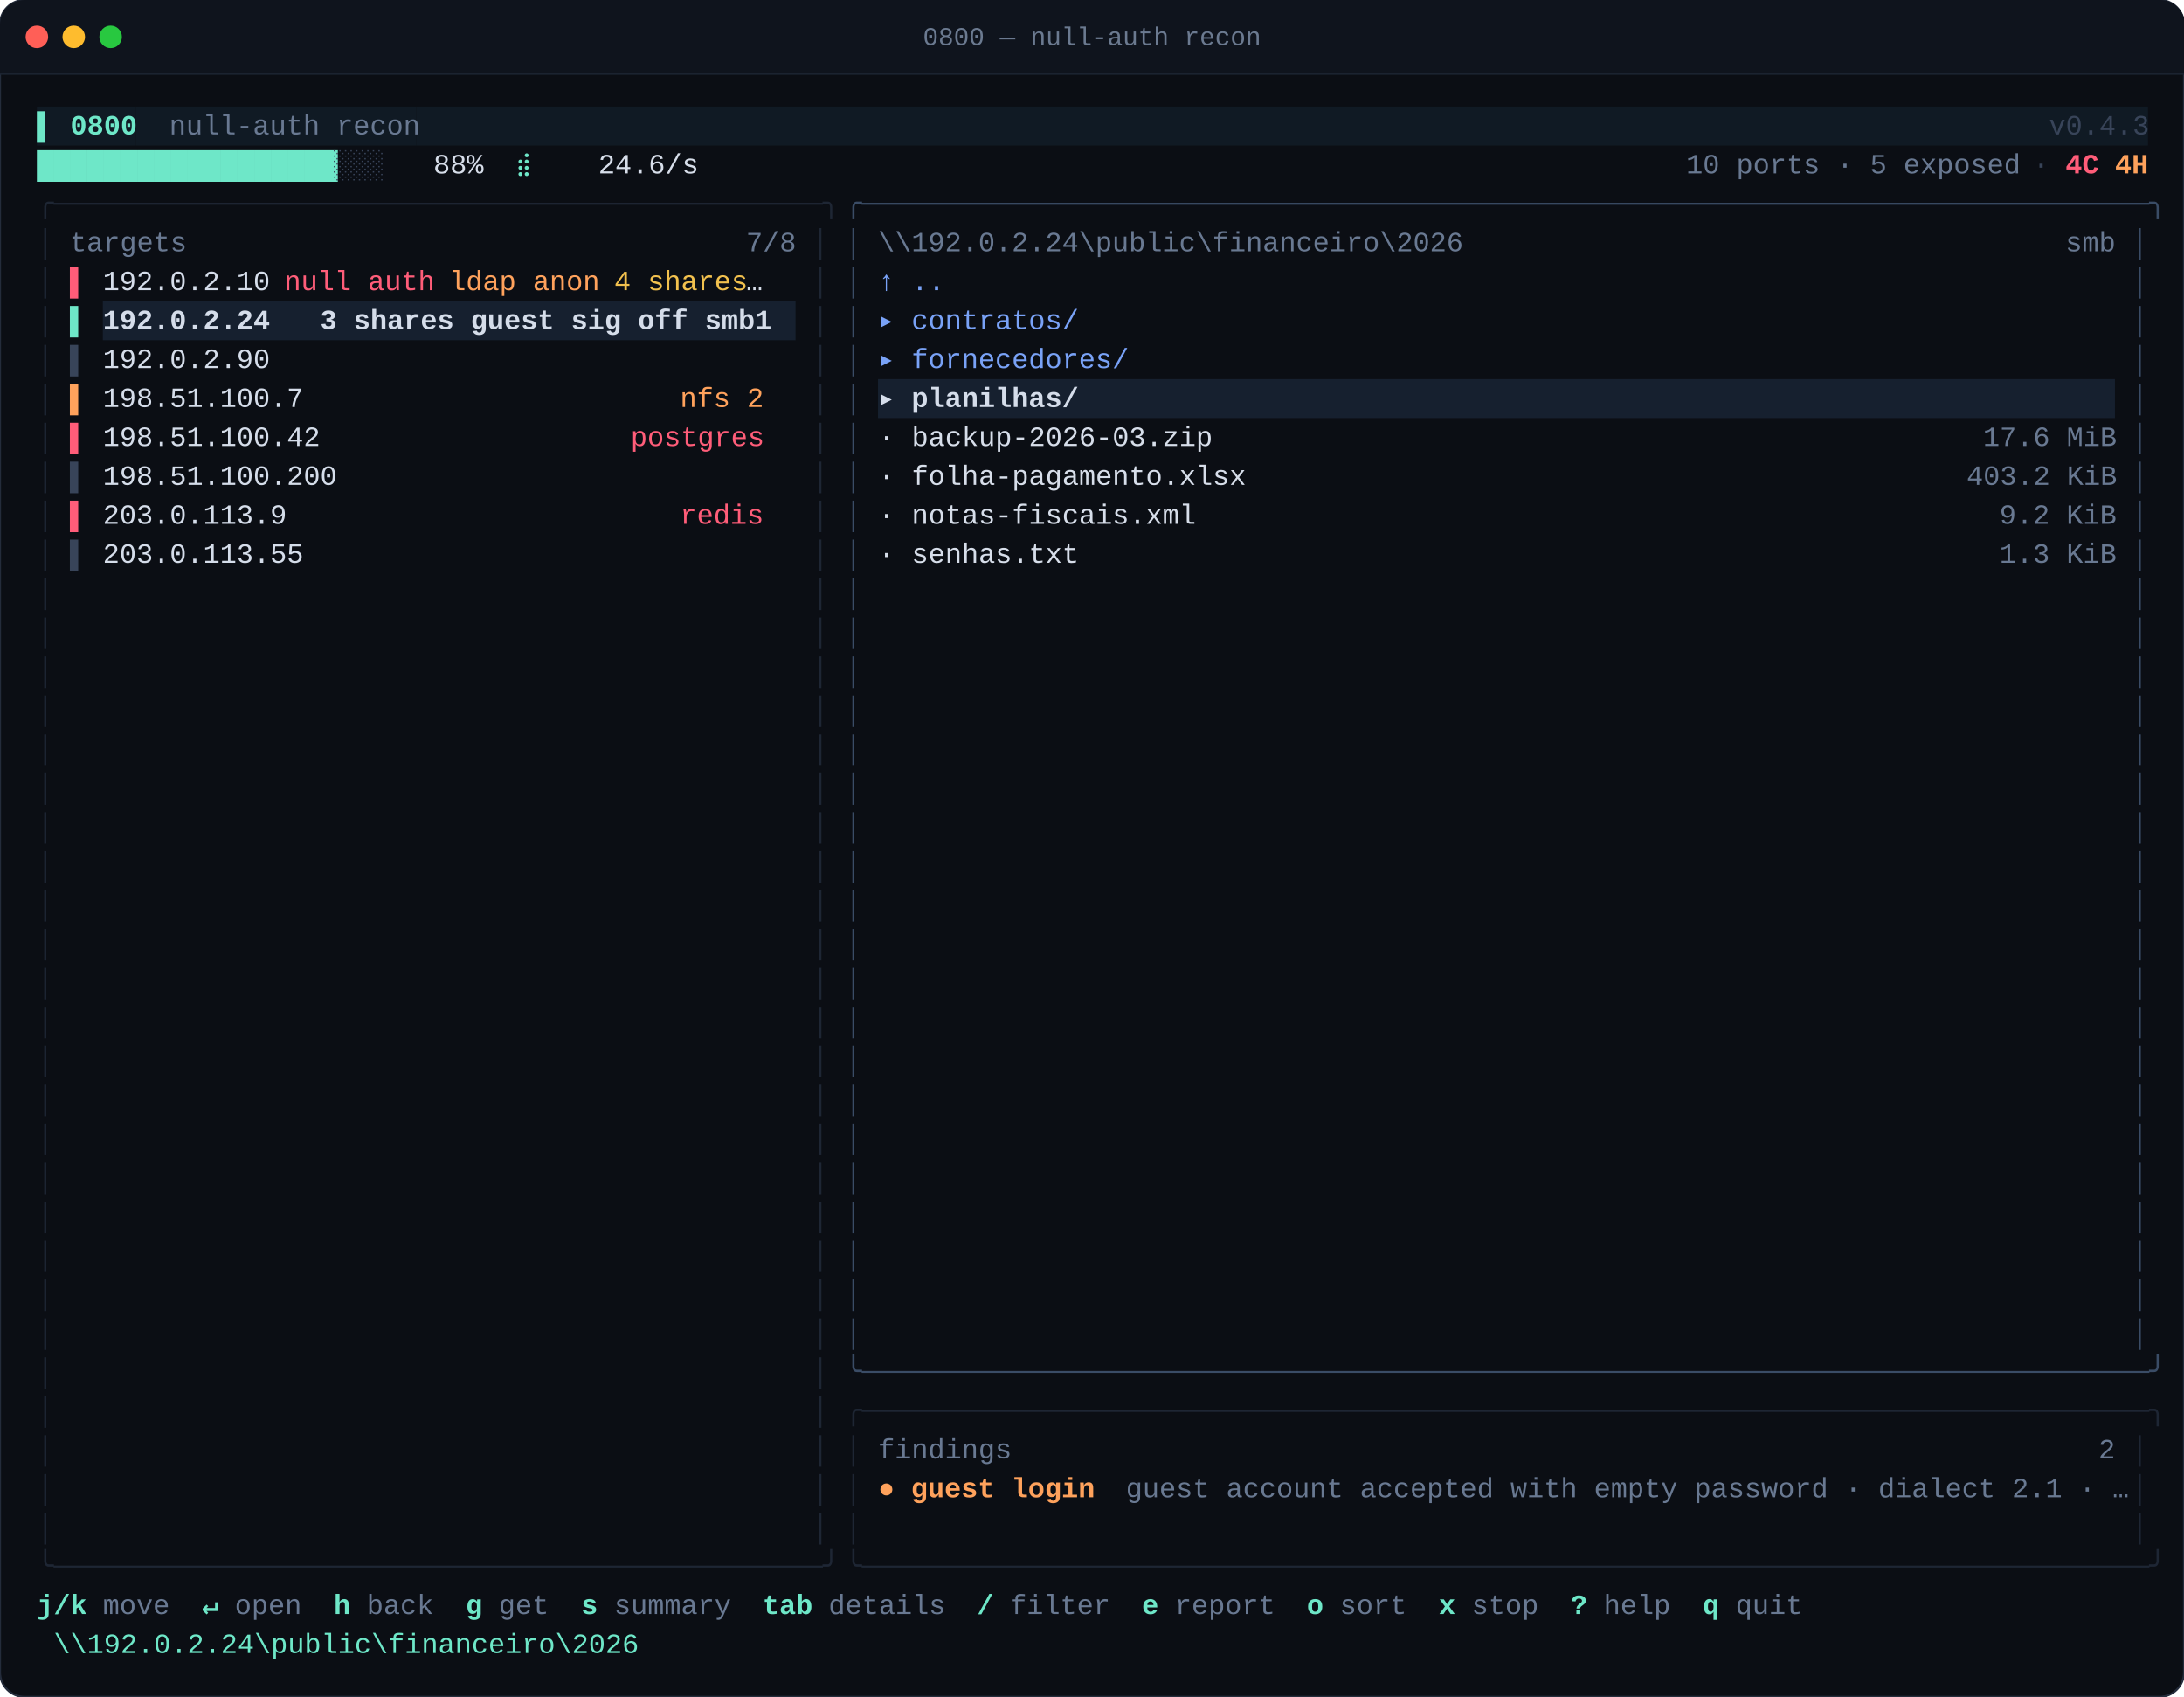
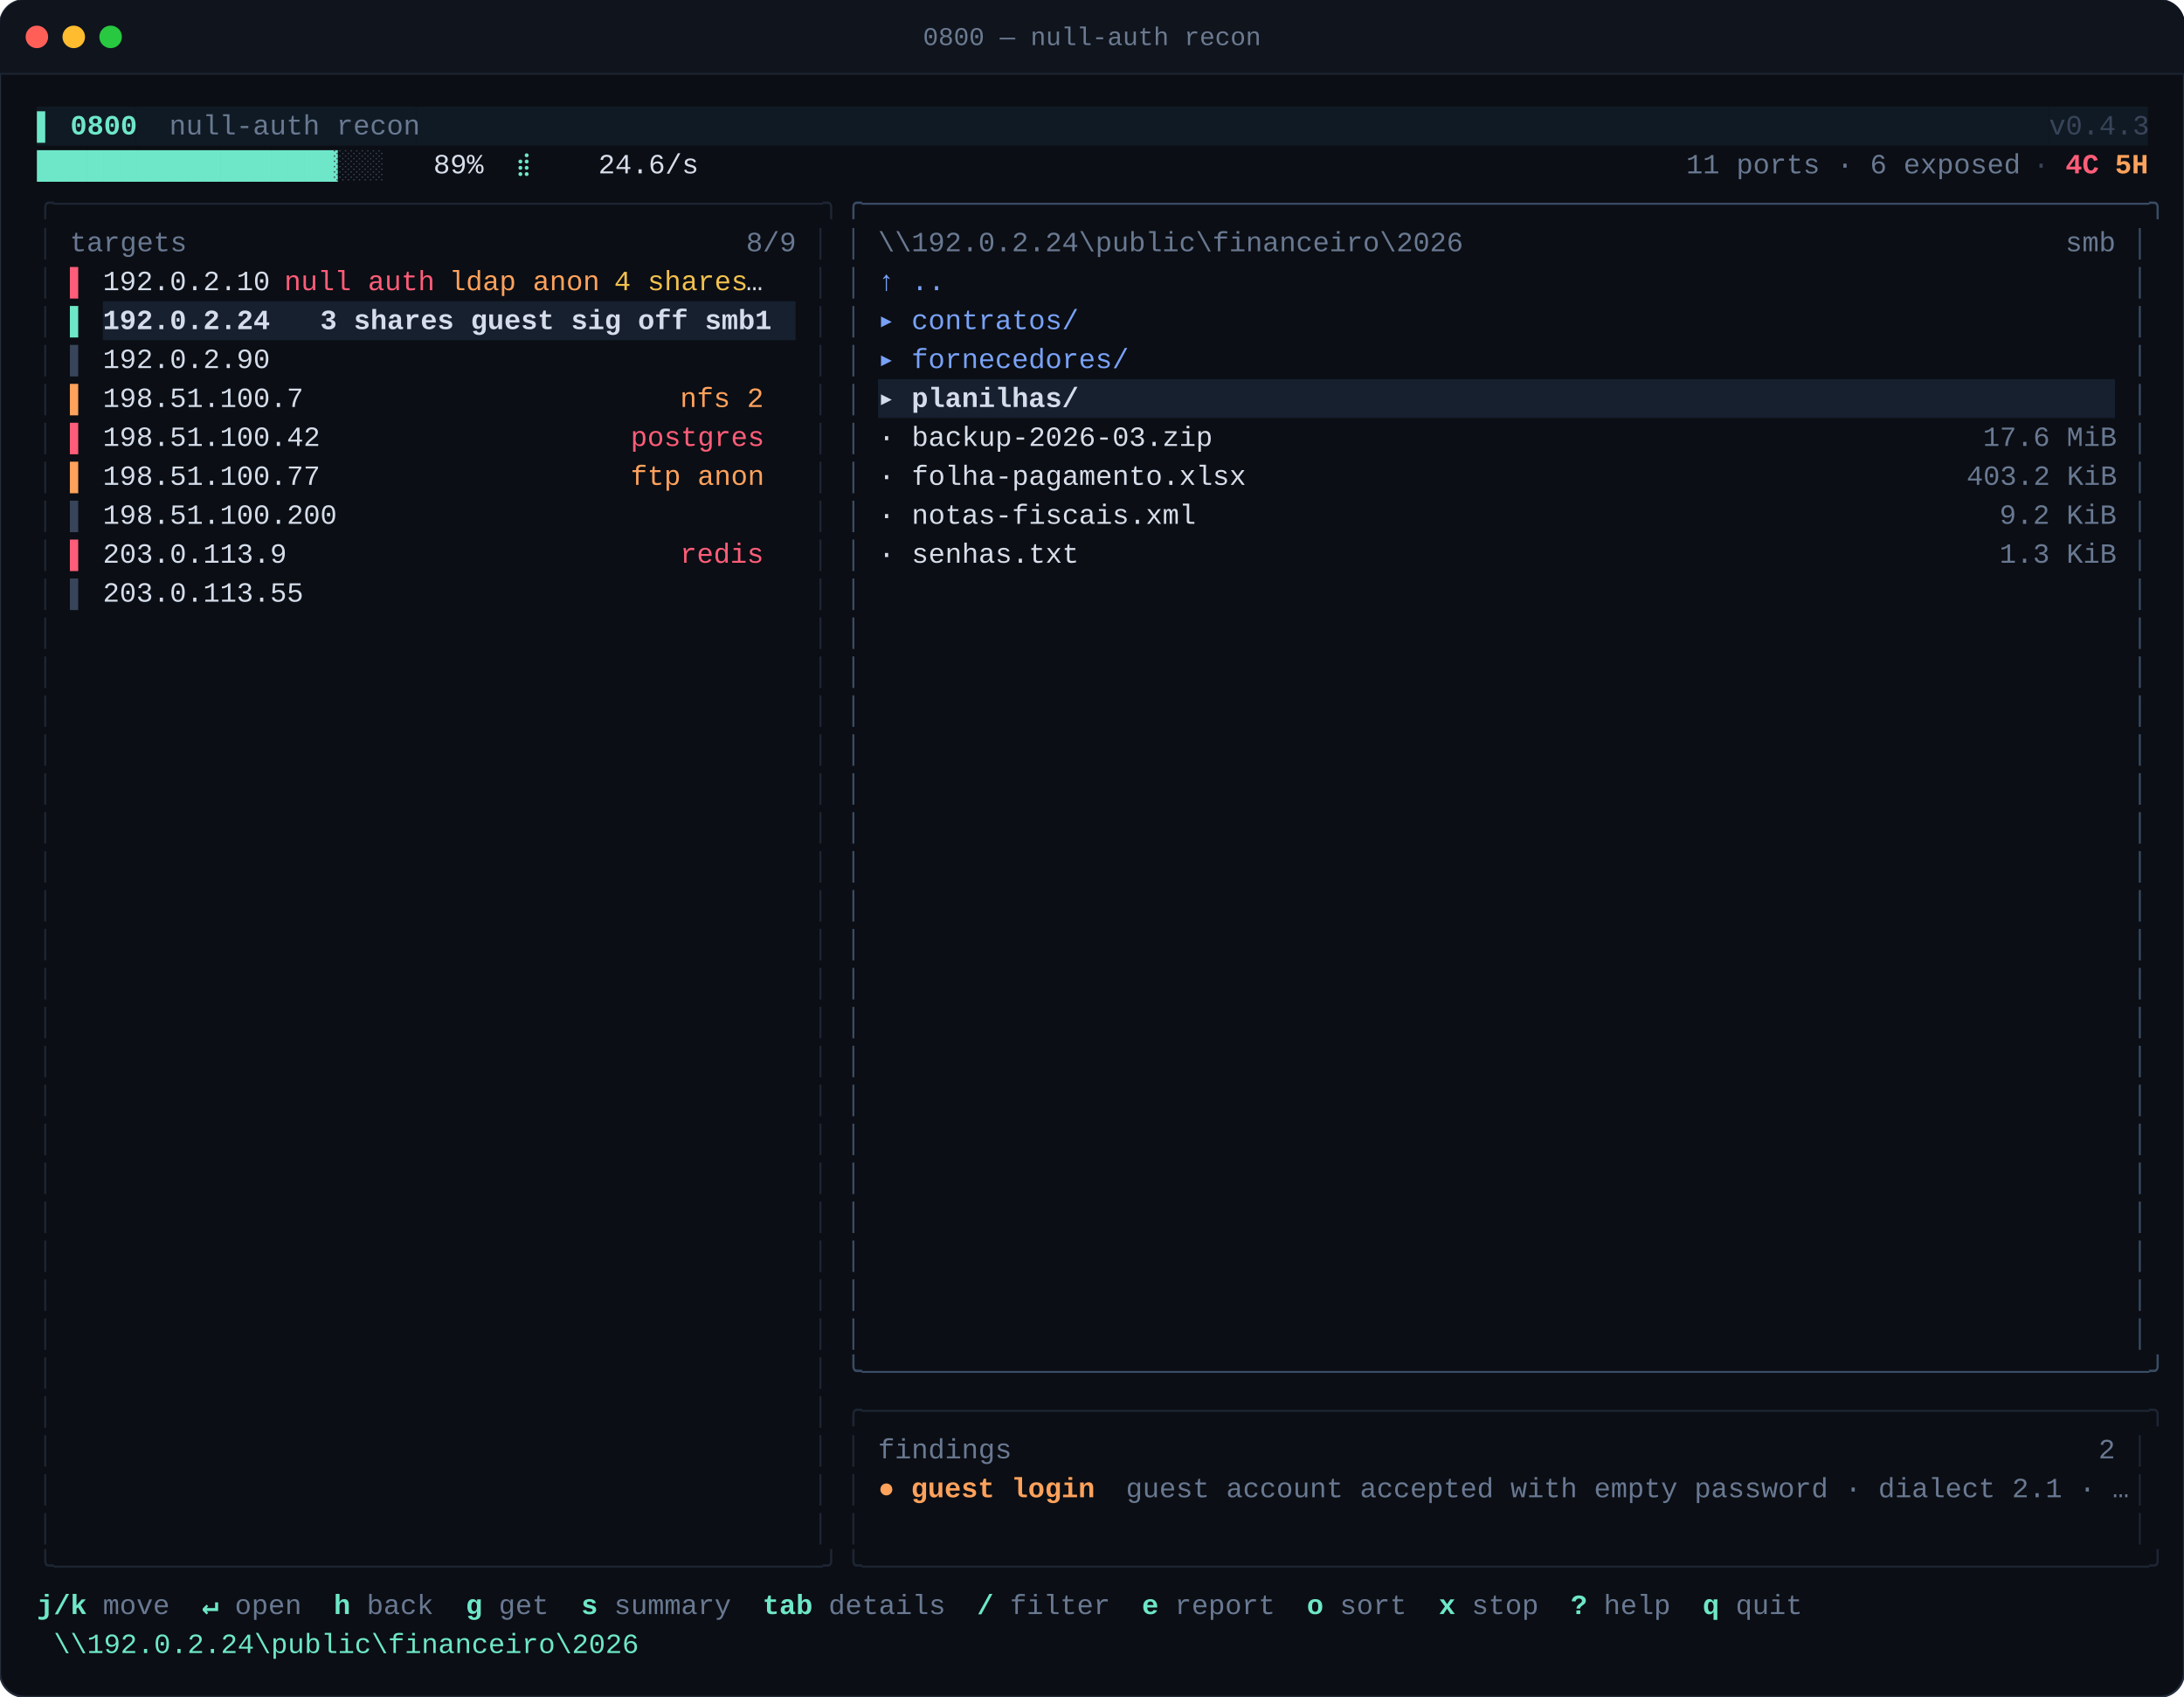
<svg xmlns="http://www.w3.org/2000/svg" width="1066" height="828" viewBox="0 0 1066 828" font-family="'JetBrains Mono','SFMono-Regular',Menlo,Consolas,'Liberation Mono',monospace">
  <defs>
    <clipPath id="c">
      <rect x="0" y="0" width="1066.40" height="828.00" rx="12.00" />
    </clipPath>
  </defs>
  <rect width="1066" height="828" rx="12" fill="#0B0E14" />
  <rect width="1066" height="828" rx="12" fill="#0B0E14" stroke="#242C3B" stroke-width="1" />
  <g clip-path="url(#c)">
    <rect x="0" y="0" width="1066" height="36" fill="#0F141D" />
    <line x1="0" y1="36" x2="1066" y2="36" stroke="#1B2330" />
    <circle cx="18" cy="18" r="5.5" fill="#FF5F57" />
    <circle cx="36" cy="18" r="5.5" fill="#FEBC2E" />
    <circle cx="54" cy="18" r="5.5" fill="#28C840" />
    <text x="533" y="22" fill="#6B7A90" font-size="12.5" text-anchor="middle">0800 — null-auth recon</text>
  </g>
  <g clip-path="url(#c)">
    <rect x="18.00" y="52.00" width="48.30" height="19.00" fill="#101a24" />
    <rect x="66.30" y="52.00" width="136.85" height="19.00" fill="#101a24" />
    <rect x="203.15" y="52.00" width="796.95" height="19.00" fill="#101a24" />
    <rect x="1000.10" y="52.00" width="48.30" height="19.00" fill="#101a24" />
    <text font-size="13.6">
      <tspan x="18.00" y="65.60" fill="#6ee7c8" font-weight="700" textLength="48.30" lengthAdjust="spacingAndGlyphs" xml:space="preserve">▌ 0800</tspan>
      <tspan x="66.30" y="65.60" fill="#697992" textLength="136.85" lengthAdjust="spacingAndGlyphs" xml:space="preserve">  null-auth recon</tspan>
      <tspan x="1000.10" y="65.60" fill="#384459" textLength="48.30" lengthAdjust="spacingAndGlyphs" xml:space="preserve">v0.4.3</tspan>
    </text>
    <text font-size="13.6">
      <tspan x="18.00" y="84.60" fill="#6ee7c8" textLength="144.90" lengthAdjust="spacingAndGlyphs" xml:space="preserve">██████████████████</tspan>
      <tspan x="162.90" y="84.60" fill="#384459" textLength="24.15" lengthAdjust="spacingAndGlyphs" xml:space="preserve">░░░</tspan>
-       <tspan x="187.05" y="84.60" fill="#D7DEEA" textLength="64.40" lengthAdjust="spacingAndGlyphs" xml:space="preserve">   88%  </tspan>
+       <tspan x="187.05" y="84.60" fill="#D7DEEA" textLength="64.40" lengthAdjust="spacingAndGlyphs" xml:space="preserve">   89%  </tspan>
      <tspan x="251.45" y="84.60" fill="#6ee7c8" textLength="16.10" lengthAdjust="spacingAndGlyphs" xml:space="preserve">⣾ </tspan>
      <tspan x="267.55" y="84.60" fill="#D7DEEA" textLength="555.45" lengthAdjust="spacingAndGlyphs" xml:space="preserve">   24.6/s                                                            </tspan>
-       <tspan x="823.00" y="84.60" fill="#697992" textLength="161.00" lengthAdjust="spacingAndGlyphs" xml:space="preserve">10 ports · 5 exposed</tspan>
+       <tspan x="823.00" y="84.60" fill="#697992" textLength="161.00" lengthAdjust="spacingAndGlyphs" xml:space="preserve">11 ports · 6 exposed</tspan>
      <tspan x="984.00" y="84.60" fill="#384459" textLength="24.15" lengthAdjust="spacingAndGlyphs" xml:space="preserve"> · </tspan>
      <tspan x="1008.15" y="84.60" fill="#ff5d79" font-weight="700" textLength="16.10" lengthAdjust="spacingAndGlyphs" xml:space="preserve">4C</tspan>
-       <tspan x="1032.30" y="84.60" fill="#ffa25c" font-weight="700" textLength="16.10" lengthAdjust="spacingAndGlyphs" xml:space="preserve">4H</tspan>
+       <tspan x="1032.30" y="84.60" fill="#ffa25c" font-weight="700" textLength="16.10" lengthAdjust="spacingAndGlyphs" xml:space="preserve">5H</tspan>
    </text>
    <text font-size="13.6">
      <tspan x="18.00" y="103.60" fill="#1e2634" textLength="386.40" lengthAdjust="spacingAndGlyphs" xml:space="preserve">╭──────────────────────────────────────────────╮</tspan>
      <tspan x="412.45" y="103.60" fill="#3a4c66" textLength="635.95" lengthAdjust="spacingAndGlyphs" xml:space="preserve">╭─────────────────────────────────────────────────────────────────────────────╮</tspan>
    </text>
    <text font-size="13.6">
      <tspan x="18.00" y="122.60" fill="#1e2634" textLength="8.05" lengthAdjust="spacingAndGlyphs" xml:space="preserve">│</tspan>
      <tspan x="34.10" y="122.60" fill="#697992" textLength="56.35" lengthAdjust="spacingAndGlyphs" xml:space="preserve">targets</tspan>
-       <tspan x="364.15" y="122.60" fill="#697992" textLength="24.15" lengthAdjust="spacingAndGlyphs" xml:space="preserve">7/8</tspan>
+       <tspan x="364.15" y="122.60" fill="#697992" textLength="24.15" lengthAdjust="spacingAndGlyphs" xml:space="preserve">8/9</tspan>
      <tspan x="396.35" y="122.60" fill="#1e2634" textLength="8.05" lengthAdjust="spacingAndGlyphs" xml:space="preserve">│</tspan>
      <tspan x="412.45" y="122.60" fill="#3a4c66" textLength="8.05" lengthAdjust="spacingAndGlyphs" xml:space="preserve">│</tspan>
      <tspan x="428.55" y="122.60" fill="#697992" textLength="281.75" lengthAdjust="spacingAndGlyphs" xml:space="preserve">\\192.0.2.24\public\financeiro\2026</tspan>
      <tspan x="1008.15" y="122.60" fill="#697992" textLength="24.15" lengthAdjust="spacingAndGlyphs" xml:space="preserve">smb</tspan>
      <tspan x="1040.35" y="122.60" fill="#3a4c66" textLength="8.05" lengthAdjust="spacingAndGlyphs" xml:space="preserve">│</tspan>
    </text>
    <text font-size="13.6">
      <tspan x="18.00" y="141.60" fill="#1e2634" textLength="8.05" lengthAdjust="spacingAndGlyphs" xml:space="preserve">│</tspan>
      <tspan x="34.10" y="141.60" fill="#ff5d79" textLength="8.05" lengthAdjust="spacingAndGlyphs" xml:space="preserve">▌</tspan>
      <tspan x="50.20" y="141.60" fill="#d5ddea" textLength="80.50" lengthAdjust="spacingAndGlyphs" xml:space="preserve">192.0.2.10</tspan>
      <tspan x="138.75" y="141.60" fill="#ff5d79" textLength="72.45" lengthAdjust="spacingAndGlyphs" xml:space="preserve">null auth</tspan>
      <tspan x="219.25" y="141.60" fill="#ffa25c" textLength="72.45" lengthAdjust="spacingAndGlyphs" xml:space="preserve">ldap anon</tspan>
      <tspan x="299.75" y="141.60" fill="#f2c14e" textLength="64.40" lengthAdjust="spacingAndGlyphs" xml:space="preserve">4 shares</tspan>
      <tspan x="364.15" y="141.60" fill="#D7DEEA" textLength="8.05" lengthAdjust="spacingAndGlyphs" xml:space="preserve">…</tspan>
      <tspan x="396.35" y="141.60" fill="#1e2634" textLength="8.05" lengthAdjust="spacingAndGlyphs" xml:space="preserve">│</tspan>
      <tspan x="412.45" y="141.60" fill="#3a4c66" textLength="8.05" lengthAdjust="spacingAndGlyphs" xml:space="preserve">│</tspan>
      <tspan x="428.55" y="141.60" fill="#79a2f7" textLength="32.20" lengthAdjust="spacingAndGlyphs" xml:space="preserve">↑ ..</tspan>
      <tspan x="1040.35" y="141.60" fill="#3a4c66" textLength="8.05" lengthAdjust="spacingAndGlyphs" xml:space="preserve">│</tspan>
    </text>
    <rect x="50.20" y="147.00" width="338.10" height="19.00" fill="#16202f" />
    <text font-size="13.6">
      <tspan x="18.00" y="160.60" fill="#1e2634" textLength="8.05" lengthAdjust="spacingAndGlyphs" xml:space="preserve">│</tspan>
      <tspan x="34.10" y="160.60" fill="#6ee7c8" textLength="8.05" lengthAdjust="spacingAndGlyphs" xml:space="preserve">▌</tspan>
      <tspan x="50.20" y="160.60" fill="#d5ddea" font-weight="700" textLength="338.10" lengthAdjust="spacingAndGlyphs" xml:space="preserve">192.0.2.24   3 shares guest sig off smb1  </tspan>
      <tspan x="396.35" y="160.60" fill="#1e2634" textLength="8.05" lengthAdjust="spacingAndGlyphs" xml:space="preserve">│</tspan>
      <tspan x="412.45" y="160.60" fill="#3a4c66" textLength="8.05" lengthAdjust="spacingAndGlyphs" xml:space="preserve">│</tspan>
      <tspan x="428.55" y="160.60" fill="#79a2f7" textLength="96.60" lengthAdjust="spacingAndGlyphs" xml:space="preserve">▸ contratos/</tspan>
      <tspan x="1040.35" y="160.60" fill="#3a4c66" textLength="8.05" lengthAdjust="spacingAndGlyphs" xml:space="preserve">│</tspan>
    </text>
    <text font-size="13.6">
      <tspan x="18.00" y="179.60" fill="#1e2634" textLength="8.05" lengthAdjust="spacingAndGlyphs" xml:space="preserve">│</tspan>
      <tspan x="34.10" y="179.60" fill="#384459" textLength="8.05" lengthAdjust="spacingAndGlyphs" xml:space="preserve">▌</tspan>
      <tspan x="50.20" y="179.60" fill="#d5ddea" textLength="80.50" lengthAdjust="spacingAndGlyphs" xml:space="preserve">192.0.2.90</tspan>
      <tspan x="396.35" y="179.60" fill="#1e2634" textLength="8.05" lengthAdjust="spacingAndGlyphs" xml:space="preserve">│</tspan>
      <tspan x="412.45" y="179.60" fill="#3a4c66" textLength="8.05" lengthAdjust="spacingAndGlyphs" xml:space="preserve">│</tspan>
      <tspan x="428.55" y="179.60" fill="#79a2f7" textLength="120.75" lengthAdjust="spacingAndGlyphs" xml:space="preserve">▸ fornecedores/</tspan>
      <tspan x="1040.35" y="179.60" fill="#3a4c66" textLength="8.05" lengthAdjust="spacingAndGlyphs" xml:space="preserve">│</tspan>
    </text>
    <rect x="428.55" y="185.00" width="603.75" height="19.00" fill="#16202f" />
    <text font-size="13.6">
      <tspan x="18.00" y="198.60" fill="#1e2634" textLength="8.05" lengthAdjust="spacingAndGlyphs" xml:space="preserve">│</tspan>
      <tspan x="34.10" y="198.60" fill="#ffa25c" textLength="8.05" lengthAdjust="spacingAndGlyphs" xml:space="preserve">▌</tspan>
      <tspan x="50.20" y="198.60" fill="#d5ddea" textLength="265.65" lengthAdjust="spacingAndGlyphs" xml:space="preserve">198.51.100.7                     </tspan>
      <tspan x="331.95" y="198.60" fill="#ffa25c" textLength="40.25" lengthAdjust="spacingAndGlyphs" xml:space="preserve">nfs 2</tspan>
      <tspan x="396.35" y="198.60" fill="#1e2634" textLength="8.05" lengthAdjust="spacingAndGlyphs" xml:space="preserve">│</tspan>
      <tspan x="412.45" y="198.60" fill="#3a4c66" textLength="8.05" lengthAdjust="spacingAndGlyphs" xml:space="preserve">│</tspan>
      <tspan x="428.55" y="198.60" fill="#d5ddea" font-weight="700" textLength="603.75" lengthAdjust="spacingAndGlyphs" xml:space="preserve">▸ planilhas/                                                               </tspan>
      <tspan x="1040.35" y="198.60" fill="#3a4c66" textLength="8.05" lengthAdjust="spacingAndGlyphs" xml:space="preserve">│</tspan>
    </text>
    <text font-size="13.6">
      <tspan x="18.00" y="217.60" fill="#1e2634" textLength="8.05" lengthAdjust="spacingAndGlyphs" xml:space="preserve">│</tspan>
      <tspan x="34.10" y="217.60" fill="#ff5d79" textLength="8.05" lengthAdjust="spacingAndGlyphs" xml:space="preserve">▌</tspan>
      <tspan x="50.20" y="217.60" fill="#d5ddea" textLength="241.50" lengthAdjust="spacingAndGlyphs" xml:space="preserve">198.51.100.42                 </tspan>
      <tspan x="307.80" y="217.60" fill="#ff5d79" textLength="64.40" lengthAdjust="spacingAndGlyphs" xml:space="preserve">postgres</tspan>
      <tspan x="396.35" y="217.60" fill="#1e2634" textLength="8.05" lengthAdjust="spacingAndGlyphs" xml:space="preserve">│</tspan>
      <tspan x="412.45" y="217.60" fill="#3a4c66" textLength="8.05" lengthAdjust="spacingAndGlyphs" xml:space="preserve">│</tspan>
      <tspan x="420.50" y="217.60" fill="#D7DEEA" textLength="547.40" lengthAdjust="spacingAndGlyphs" xml:space="preserve"> · backup-2026-03.zip                                               </tspan>
      <tspan x="967.90" y="217.60" fill="#697992" textLength="64.40" lengthAdjust="spacingAndGlyphs" xml:space="preserve">17.6 MiB</tspan>
      <tspan x="1040.35" y="217.60" fill="#3a4c66" textLength="8.05" lengthAdjust="spacingAndGlyphs" xml:space="preserve">│</tspan>
    </text>
    <text font-size="13.6">
      <tspan x="18.00" y="236.60" fill="#1e2634" textLength="8.05" lengthAdjust="spacingAndGlyphs" xml:space="preserve">│</tspan>
-       <tspan x="34.10" y="236.60" fill="#384459" textLength="8.05" lengthAdjust="spacingAndGlyphs" xml:space="preserve">▌</tspan>
-       <tspan x="50.20" y="236.60" fill="#d5ddea" textLength="112.70" lengthAdjust="spacingAndGlyphs" xml:space="preserve">198.51.100.200</tspan>
+       <tspan x="34.10" y="236.60" fill="#ffa25c" textLength="8.05" lengthAdjust="spacingAndGlyphs" xml:space="preserve">▌</tspan>
+       <tspan x="50.20" y="236.60" fill="#d5ddea" textLength="241.50" lengthAdjust="spacingAndGlyphs" xml:space="preserve">198.51.100.77                 </tspan>
+       <tspan x="307.80" y="236.60" fill="#ffa25c" textLength="64.40" lengthAdjust="spacingAndGlyphs" xml:space="preserve">ftp anon</tspan>
      <tspan x="396.35" y="236.60" fill="#1e2634" textLength="8.05" lengthAdjust="spacingAndGlyphs" xml:space="preserve">│</tspan>
      <tspan x="412.45" y="236.60" fill="#3a4c66" textLength="8.05" lengthAdjust="spacingAndGlyphs" xml:space="preserve">│</tspan>
      <tspan x="420.50" y="236.60" fill="#D7DEEA" textLength="539.35" lengthAdjust="spacingAndGlyphs" xml:space="preserve"> · folha-pagamento.xlsx                                            </tspan>
      <tspan x="959.85" y="236.60" fill="#697992" textLength="72.45" lengthAdjust="spacingAndGlyphs" xml:space="preserve">403.2 KiB</tspan>
      <tspan x="1040.35" y="236.60" fill="#3a4c66" textLength="8.05" lengthAdjust="spacingAndGlyphs" xml:space="preserve">│</tspan>
    </text>
    <text font-size="13.6">
      <tspan x="18.00" y="255.60" fill="#1e2634" textLength="8.05" lengthAdjust="spacingAndGlyphs" xml:space="preserve">│</tspan>
-       <tspan x="34.10" y="255.60" fill="#ff5d79" textLength="8.05" lengthAdjust="spacingAndGlyphs" xml:space="preserve">▌</tspan>
-       <tspan x="50.20" y="255.60" fill="#d5ddea" textLength="265.65" lengthAdjust="spacingAndGlyphs" xml:space="preserve">203.0.113.9                      </tspan>
-       <tspan x="331.95" y="255.60" fill="#ff5d79" textLength="40.25" lengthAdjust="spacingAndGlyphs" xml:space="preserve">redis</tspan>
+       <tspan x="34.10" y="255.60" fill="#384459" textLength="8.05" lengthAdjust="spacingAndGlyphs" xml:space="preserve">▌</tspan>
+       <tspan x="50.20" y="255.60" fill="#d5ddea" textLength="112.70" lengthAdjust="spacingAndGlyphs" xml:space="preserve">198.51.100.200</tspan>
      <tspan x="396.35" y="255.60" fill="#1e2634" textLength="8.05" lengthAdjust="spacingAndGlyphs" xml:space="preserve">│</tspan>
      <tspan x="412.45" y="255.60" fill="#3a4c66" textLength="8.05" lengthAdjust="spacingAndGlyphs" xml:space="preserve">│</tspan>
      <tspan x="420.50" y="255.60" fill="#D7DEEA" textLength="555.45" lengthAdjust="spacingAndGlyphs" xml:space="preserve"> · notas-fiscais.xml                                                 </tspan>
      <tspan x="975.95" y="255.60" fill="#697992" textLength="56.35" lengthAdjust="spacingAndGlyphs" xml:space="preserve">9.2 KiB</tspan>
      <tspan x="1040.35" y="255.60" fill="#3a4c66" textLength="8.05" lengthAdjust="spacingAndGlyphs" xml:space="preserve">│</tspan>
    </text>
    <text font-size="13.6">
      <tspan x="18.00" y="274.60" fill="#1e2634" textLength="8.05" lengthAdjust="spacingAndGlyphs" xml:space="preserve">│</tspan>
-       <tspan x="34.10" y="274.60" fill="#384459" textLength="8.05" lengthAdjust="spacingAndGlyphs" xml:space="preserve">▌</tspan>
-       <tspan x="50.20" y="274.60" fill="#d5ddea" textLength="96.60" lengthAdjust="spacingAndGlyphs" xml:space="preserve">203.0.113.55</tspan>
+       <tspan x="34.10" y="274.60" fill="#ff5d79" textLength="8.05" lengthAdjust="spacingAndGlyphs" xml:space="preserve">▌</tspan>
+       <tspan x="50.20" y="274.60" fill="#d5ddea" textLength="265.65" lengthAdjust="spacingAndGlyphs" xml:space="preserve">203.0.113.9                      </tspan>
+       <tspan x="331.95" y="274.60" fill="#ff5d79" textLength="40.25" lengthAdjust="spacingAndGlyphs" xml:space="preserve">redis</tspan>
      <tspan x="396.35" y="274.60" fill="#1e2634" textLength="8.05" lengthAdjust="spacingAndGlyphs" xml:space="preserve">│</tspan>
      <tspan x="412.45" y="274.60" fill="#3a4c66" textLength="8.05" lengthAdjust="spacingAndGlyphs" xml:space="preserve">│</tspan>
      <tspan x="420.50" y="274.60" fill="#D7DEEA" textLength="555.45" lengthAdjust="spacingAndGlyphs" xml:space="preserve"> · senhas.txt                                                        </tspan>
      <tspan x="975.95" y="274.60" fill="#697992" textLength="56.35" lengthAdjust="spacingAndGlyphs" xml:space="preserve">1.3 KiB</tspan>
      <tspan x="1040.35" y="274.60" fill="#3a4c66" textLength="8.05" lengthAdjust="spacingAndGlyphs" xml:space="preserve">│</tspan>
    </text>
    <text font-size="13.6">
      <tspan x="18.00" y="293.60" fill="#1e2634" textLength="8.05" lengthAdjust="spacingAndGlyphs" xml:space="preserve">│</tspan>
+       <tspan x="34.10" y="293.60" fill="#384459" textLength="8.05" lengthAdjust="spacingAndGlyphs" xml:space="preserve">▌</tspan>
+       <tspan x="50.20" y="293.60" fill="#d5ddea" textLength="96.60" lengthAdjust="spacingAndGlyphs" xml:space="preserve">203.0.113.55</tspan>
      <tspan x="396.35" y="293.60" fill="#1e2634" textLength="8.05" lengthAdjust="spacingAndGlyphs" xml:space="preserve">│</tspan>
      <tspan x="412.45" y="293.60" fill="#3a4c66" textLength="8.05" lengthAdjust="spacingAndGlyphs" xml:space="preserve">│</tspan>
      <tspan x="1040.35" y="293.60" fill="#3a4c66" textLength="8.05" lengthAdjust="spacingAndGlyphs" xml:space="preserve">│</tspan>
    </text>
    <text font-size="13.6">
      <tspan x="18.00" y="312.60" fill="#1e2634" textLength="8.05" lengthAdjust="spacingAndGlyphs" xml:space="preserve">│</tspan>
      <tspan x="396.35" y="312.60" fill="#1e2634" textLength="8.05" lengthAdjust="spacingAndGlyphs" xml:space="preserve">│</tspan>
      <tspan x="412.45" y="312.60" fill="#3a4c66" textLength="8.05" lengthAdjust="spacingAndGlyphs" xml:space="preserve">│</tspan>
      <tspan x="1040.35" y="312.60" fill="#3a4c66" textLength="8.05" lengthAdjust="spacingAndGlyphs" xml:space="preserve">│</tspan>
    </text>
    <text font-size="13.6">
      <tspan x="18.00" y="331.60" fill="#1e2634" textLength="8.05" lengthAdjust="spacingAndGlyphs" xml:space="preserve">│</tspan>
      <tspan x="396.35" y="331.60" fill="#1e2634" textLength="8.05" lengthAdjust="spacingAndGlyphs" xml:space="preserve">│</tspan>
      <tspan x="412.45" y="331.60" fill="#3a4c66" textLength="8.05" lengthAdjust="spacingAndGlyphs" xml:space="preserve">│</tspan>
      <tspan x="1040.35" y="331.60" fill="#3a4c66" textLength="8.05" lengthAdjust="spacingAndGlyphs" xml:space="preserve">│</tspan>
    </text>
    <text font-size="13.6">
      <tspan x="18.00" y="350.60" fill="#1e2634" textLength="8.05" lengthAdjust="spacingAndGlyphs" xml:space="preserve">│</tspan>
      <tspan x="396.35" y="350.60" fill="#1e2634" textLength="8.05" lengthAdjust="spacingAndGlyphs" xml:space="preserve">│</tspan>
      <tspan x="412.45" y="350.60" fill="#3a4c66" textLength="8.05" lengthAdjust="spacingAndGlyphs" xml:space="preserve">│</tspan>
      <tspan x="1040.35" y="350.60" fill="#3a4c66" textLength="8.05" lengthAdjust="spacingAndGlyphs" xml:space="preserve">│</tspan>
    </text>
    <text font-size="13.6">
      <tspan x="18.00" y="369.60" fill="#1e2634" textLength="8.05" lengthAdjust="spacingAndGlyphs" xml:space="preserve">│</tspan>
      <tspan x="396.35" y="369.60" fill="#1e2634" textLength="8.05" lengthAdjust="spacingAndGlyphs" xml:space="preserve">│</tspan>
      <tspan x="412.45" y="369.60" fill="#3a4c66" textLength="8.05" lengthAdjust="spacingAndGlyphs" xml:space="preserve">│</tspan>
      <tspan x="1040.35" y="369.60" fill="#3a4c66" textLength="8.05" lengthAdjust="spacingAndGlyphs" xml:space="preserve">│</tspan>
    </text>
    <text font-size="13.6">
      <tspan x="18.00" y="388.60" fill="#1e2634" textLength="8.05" lengthAdjust="spacingAndGlyphs" xml:space="preserve">│</tspan>
      <tspan x="396.35" y="388.60" fill="#1e2634" textLength="8.05" lengthAdjust="spacingAndGlyphs" xml:space="preserve">│</tspan>
      <tspan x="412.45" y="388.60" fill="#3a4c66" textLength="8.05" lengthAdjust="spacingAndGlyphs" xml:space="preserve">│</tspan>
      <tspan x="1040.35" y="388.60" fill="#3a4c66" textLength="8.05" lengthAdjust="spacingAndGlyphs" xml:space="preserve">│</tspan>
    </text>
    <text font-size="13.6">
      <tspan x="18.00" y="407.60" fill="#1e2634" textLength="8.05" lengthAdjust="spacingAndGlyphs" xml:space="preserve">│</tspan>
      <tspan x="396.35" y="407.60" fill="#1e2634" textLength="8.05" lengthAdjust="spacingAndGlyphs" xml:space="preserve">│</tspan>
      <tspan x="412.45" y="407.60" fill="#3a4c66" textLength="8.05" lengthAdjust="spacingAndGlyphs" xml:space="preserve">│</tspan>
      <tspan x="1040.35" y="407.60" fill="#3a4c66" textLength="8.05" lengthAdjust="spacingAndGlyphs" xml:space="preserve">│</tspan>
    </text>
    <text font-size="13.6">
      <tspan x="18.00" y="426.60" fill="#1e2634" textLength="8.05" lengthAdjust="spacingAndGlyphs" xml:space="preserve">│</tspan>
      <tspan x="396.35" y="426.60" fill="#1e2634" textLength="8.05" lengthAdjust="spacingAndGlyphs" xml:space="preserve">│</tspan>
      <tspan x="412.45" y="426.60" fill="#3a4c66" textLength="8.05" lengthAdjust="spacingAndGlyphs" xml:space="preserve">│</tspan>
      <tspan x="1040.35" y="426.60" fill="#3a4c66" textLength="8.05" lengthAdjust="spacingAndGlyphs" xml:space="preserve">│</tspan>
    </text>
    <text font-size="13.6">
      <tspan x="18.00" y="445.60" fill="#1e2634" textLength="8.05" lengthAdjust="spacingAndGlyphs" xml:space="preserve">│</tspan>
      <tspan x="396.35" y="445.60" fill="#1e2634" textLength="8.05" lengthAdjust="spacingAndGlyphs" xml:space="preserve">│</tspan>
      <tspan x="412.45" y="445.60" fill="#3a4c66" textLength="8.05" lengthAdjust="spacingAndGlyphs" xml:space="preserve">│</tspan>
      <tspan x="1040.35" y="445.60" fill="#3a4c66" textLength="8.05" lengthAdjust="spacingAndGlyphs" xml:space="preserve">│</tspan>
    </text>
    <text font-size="13.6">
      <tspan x="18.00" y="464.60" fill="#1e2634" textLength="8.05" lengthAdjust="spacingAndGlyphs" xml:space="preserve">│</tspan>
      <tspan x="396.35" y="464.60" fill="#1e2634" textLength="8.05" lengthAdjust="spacingAndGlyphs" xml:space="preserve">│</tspan>
      <tspan x="412.45" y="464.60" fill="#3a4c66" textLength="8.05" lengthAdjust="spacingAndGlyphs" xml:space="preserve">│</tspan>
      <tspan x="1040.35" y="464.60" fill="#3a4c66" textLength="8.05" lengthAdjust="spacingAndGlyphs" xml:space="preserve">│</tspan>
    </text>
    <text font-size="13.6">
      <tspan x="18.00" y="483.60" fill="#1e2634" textLength="8.05" lengthAdjust="spacingAndGlyphs" xml:space="preserve">│</tspan>
      <tspan x="396.35" y="483.60" fill="#1e2634" textLength="8.05" lengthAdjust="spacingAndGlyphs" xml:space="preserve">│</tspan>
      <tspan x="412.45" y="483.60" fill="#3a4c66" textLength="8.05" lengthAdjust="spacingAndGlyphs" xml:space="preserve">│</tspan>
      <tspan x="1040.35" y="483.60" fill="#3a4c66" textLength="8.05" lengthAdjust="spacingAndGlyphs" xml:space="preserve">│</tspan>
    </text>
    <text font-size="13.6">
      <tspan x="18.00" y="502.60" fill="#1e2634" textLength="8.05" lengthAdjust="spacingAndGlyphs" xml:space="preserve">│</tspan>
      <tspan x="396.35" y="502.60" fill="#1e2634" textLength="8.05" lengthAdjust="spacingAndGlyphs" xml:space="preserve">│</tspan>
      <tspan x="412.45" y="502.60" fill="#3a4c66" textLength="8.05" lengthAdjust="spacingAndGlyphs" xml:space="preserve">│</tspan>
      <tspan x="1040.35" y="502.60" fill="#3a4c66" textLength="8.05" lengthAdjust="spacingAndGlyphs" xml:space="preserve">│</tspan>
    </text>
    <text font-size="13.6">
      <tspan x="18.00" y="521.60" fill="#1e2634" textLength="8.05" lengthAdjust="spacingAndGlyphs" xml:space="preserve">│</tspan>
      <tspan x="396.35" y="521.60" fill="#1e2634" textLength="8.05" lengthAdjust="spacingAndGlyphs" xml:space="preserve">│</tspan>
      <tspan x="412.45" y="521.60" fill="#3a4c66" textLength="8.05" lengthAdjust="spacingAndGlyphs" xml:space="preserve">│</tspan>
      <tspan x="1040.35" y="521.60" fill="#3a4c66" textLength="8.05" lengthAdjust="spacingAndGlyphs" xml:space="preserve">│</tspan>
    </text>
    <text font-size="13.6">
      <tspan x="18.00" y="540.60" fill="#1e2634" textLength="8.05" lengthAdjust="spacingAndGlyphs" xml:space="preserve">│</tspan>
      <tspan x="396.35" y="540.60" fill="#1e2634" textLength="8.05" lengthAdjust="spacingAndGlyphs" xml:space="preserve">│</tspan>
      <tspan x="412.45" y="540.60" fill="#3a4c66" textLength="8.05" lengthAdjust="spacingAndGlyphs" xml:space="preserve">│</tspan>
      <tspan x="1040.35" y="540.60" fill="#3a4c66" textLength="8.05" lengthAdjust="spacingAndGlyphs" xml:space="preserve">│</tspan>
    </text>
    <text font-size="13.6">
      <tspan x="18.00" y="559.60" fill="#1e2634" textLength="8.05" lengthAdjust="spacingAndGlyphs" xml:space="preserve">│</tspan>
      <tspan x="396.35" y="559.60" fill="#1e2634" textLength="8.05" lengthAdjust="spacingAndGlyphs" xml:space="preserve">│</tspan>
      <tspan x="412.45" y="559.60" fill="#3a4c66" textLength="8.05" lengthAdjust="spacingAndGlyphs" xml:space="preserve">│</tspan>
      <tspan x="1040.35" y="559.60" fill="#3a4c66" textLength="8.05" lengthAdjust="spacingAndGlyphs" xml:space="preserve">│</tspan>
    </text>
    <text font-size="13.6">
      <tspan x="18.00" y="578.60" fill="#1e2634" textLength="8.05" lengthAdjust="spacingAndGlyphs" xml:space="preserve">│</tspan>
      <tspan x="396.35" y="578.60" fill="#1e2634" textLength="8.05" lengthAdjust="spacingAndGlyphs" xml:space="preserve">│</tspan>
      <tspan x="412.45" y="578.60" fill="#3a4c66" textLength="8.05" lengthAdjust="spacingAndGlyphs" xml:space="preserve">│</tspan>
      <tspan x="1040.35" y="578.60" fill="#3a4c66" textLength="8.05" lengthAdjust="spacingAndGlyphs" xml:space="preserve">│</tspan>
    </text>
    <text font-size="13.6">
      <tspan x="18.00" y="597.60" fill="#1e2634" textLength="8.05" lengthAdjust="spacingAndGlyphs" xml:space="preserve">│</tspan>
      <tspan x="396.35" y="597.60" fill="#1e2634" textLength="8.05" lengthAdjust="spacingAndGlyphs" xml:space="preserve">│</tspan>
      <tspan x="412.45" y="597.60" fill="#3a4c66" textLength="8.05" lengthAdjust="spacingAndGlyphs" xml:space="preserve">│</tspan>
      <tspan x="1040.35" y="597.60" fill="#3a4c66" textLength="8.05" lengthAdjust="spacingAndGlyphs" xml:space="preserve">│</tspan>
    </text>
    <text font-size="13.6">
      <tspan x="18.00" y="616.60" fill="#1e2634" textLength="8.05" lengthAdjust="spacingAndGlyphs" xml:space="preserve">│</tspan>
      <tspan x="396.35" y="616.60" fill="#1e2634" textLength="8.05" lengthAdjust="spacingAndGlyphs" xml:space="preserve">│</tspan>
      <tspan x="412.45" y="616.60" fill="#3a4c66" textLength="8.05" lengthAdjust="spacingAndGlyphs" xml:space="preserve">│</tspan>
      <tspan x="1040.35" y="616.60" fill="#3a4c66" textLength="8.05" lengthAdjust="spacingAndGlyphs" xml:space="preserve">│</tspan>
    </text>
    <text font-size="13.6">
      <tspan x="18.00" y="635.60" fill="#1e2634" textLength="8.05" lengthAdjust="spacingAndGlyphs" xml:space="preserve">│</tspan>
      <tspan x="396.35" y="635.60" fill="#1e2634" textLength="8.05" lengthAdjust="spacingAndGlyphs" xml:space="preserve">│</tspan>
      <tspan x="412.45" y="635.60" fill="#3a4c66" textLength="8.05" lengthAdjust="spacingAndGlyphs" xml:space="preserve">│</tspan>
      <tspan x="1040.35" y="635.60" fill="#3a4c66" textLength="8.05" lengthAdjust="spacingAndGlyphs" xml:space="preserve">│</tspan>
    </text>
    <text font-size="13.6">
      <tspan x="18.00" y="654.60" fill="#1e2634" textLength="8.05" lengthAdjust="spacingAndGlyphs" xml:space="preserve">│</tspan>
      <tspan x="396.35" y="654.60" fill="#1e2634" textLength="8.05" lengthAdjust="spacingAndGlyphs" xml:space="preserve">│</tspan>
      <tspan x="412.45" y="654.60" fill="#3a4c66" textLength="8.05" lengthAdjust="spacingAndGlyphs" xml:space="preserve">│</tspan>
      <tspan x="1040.35" y="654.60" fill="#3a4c66" textLength="8.05" lengthAdjust="spacingAndGlyphs" xml:space="preserve">│</tspan>
    </text>
    <text font-size="13.6">
      <tspan x="18.00" y="673.60" fill="#1e2634" textLength="8.05" lengthAdjust="spacingAndGlyphs" xml:space="preserve">│</tspan>
      <tspan x="396.35" y="673.60" fill="#1e2634" textLength="8.05" lengthAdjust="spacingAndGlyphs" xml:space="preserve">│</tspan>
      <tspan x="412.45" y="673.60" fill="#3a4c66" textLength="635.95" lengthAdjust="spacingAndGlyphs" xml:space="preserve">╰─────────────────────────────────────────────────────────────────────────────╯</tspan>
    </text>
    <text font-size="13.6">
      <tspan x="18.00" y="692.60" fill="#1e2634" textLength="8.05" lengthAdjust="spacingAndGlyphs" xml:space="preserve">│</tspan>
      <tspan x="396.35" y="692.60" fill="#1e2634" textLength="8.05" lengthAdjust="spacingAndGlyphs" xml:space="preserve">│</tspan>
      <tspan x="412.45" y="692.60" fill="#1e2634" textLength="635.95" lengthAdjust="spacingAndGlyphs" xml:space="preserve">╭─────────────────────────────────────────────────────────────────────────────╮</tspan>
    </text>
    <text font-size="13.6">
      <tspan x="18.00" y="711.60" fill="#1e2634" textLength="8.05" lengthAdjust="spacingAndGlyphs" xml:space="preserve">│</tspan>
      <tspan x="396.35" y="711.60" fill="#1e2634" textLength="8.05" lengthAdjust="spacingAndGlyphs" xml:space="preserve">│</tspan>
      <tspan x="412.45" y="711.60" fill="#1e2634" textLength="8.05" lengthAdjust="spacingAndGlyphs" xml:space="preserve">│</tspan>
      <tspan x="428.55" y="711.60" fill="#697992" textLength="64.40" lengthAdjust="spacingAndGlyphs" xml:space="preserve">findings</tspan>
      <tspan x="1024.25" y="711.60" fill="#697992" textLength="8.05" lengthAdjust="spacingAndGlyphs" xml:space="preserve">2</tspan>
      <tspan x="1040.35" y="711.60" fill="#1e2634" textLength="8.05" lengthAdjust="spacingAndGlyphs" xml:space="preserve">│</tspan>
    </text>
    <text font-size="13.6">
      <tspan x="18.00" y="730.60" fill="#1e2634" textLength="8.05" lengthAdjust="spacingAndGlyphs" xml:space="preserve">│</tspan>
      <tspan x="396.35" y="730.60" fill="#1e2634" textLength="8.05" lengthAdjust="spacingAndGlyphs" xml:space="preserve">│</tspan>
      <tspan x="412.45" y="730.60" fill="#1e2634" textLength="8.05" lengthAdjust="spacingAndGlyphs" xml:space="preserve">│</tspan>
      <tspan x="428.55" y="730.60" fill="#ffa25c" textLength="8.05" lengthAdjust="spacingAndGlyphs" xml:space="preserve">●</tspan>
      <tspan x="444.65" y="730.60" fill="#ffa25c" font-weight="700" textLength="88.55" lengthAdjust="spacingAndGlyphs" xml:space="preserve">guest login</tspan>
      <tspan x="533.20" y="730.60" fill="#697992" textLength="499.10" lengthAdjust="spacingAndGlyphs" xml:space="preserve">  guest account accepted with empty password · dialect 2.1 · …</tspan>
      <tspan x="1040.35" y="730.60" fill="#1e2634" textLength="8.05" lengthAdjust="spacingAndGlyphs" xml:space="preserve">│</tspan>
    </text>
    <text font-size="13.6">
      <tspan x="18.00" y="749.60" fill="#1e2634" textLength="8.05" lengthAdjust="spacingAndGlyphs" xml:space="preserve">│</tspan>
      <tspan x="396.35" y="749.60" fill="#1e2634" textLength="8.05" lengthAdjust="spacingAndGlyphs" xml:space="preserve">│</tspan>
      <tspan x="412.45" y="749.60" fill="#1e2634" textLength="8.05" lengthAdjust="spacingAndGlyphs" xml:space="preserve">│</tspan>
      <tspan x="1040.35" y="749.60" fill="#1e2634" textLength="8.05" lengthAdjust="spacingAndGlyphs" xml:space="preserve">│</tspan>
    </text>
    <text font-size="13.6">
      <tspan x="18.00" y="768.60" fill="#1e2634" textLength="386.40" lengthAdjust="spacingAndGlyphs" xml:space="preserve">╰──────────────────────────────────────────────╯</tspan>
      <tspan x="412.45" y="768.60" fill="#1e2634" textLength="635.95" lengthAdjust="spacingAndGlyphs" xml:space="preserve">╰─────────────────────────────────────────────────────────────────────────────╯</tspan>
    </text>
    <text font-size="13.6">
      <tspan x="18.00" y="787.60" fill="#6ee7c8" font-weight="700" textLength="24.15" lengthAdjust="spacingAndGlyphs" xml:space="preserve">j/k</tspan>
      <tspan x="50.20" y="787.60" fill="#697992" textLength="32.20" lengthAdjust="spacingAndGlyphs" xml:space="preserve">move</tspan>
      <tspan x="98.50" y="787.60" fill="#6ee7c8" font-weight="700" textLength="8.05" lengthAdjust="spacingAndGlyphs" xml:space="preserve">↵</tspan>
      <tspan x="114.60" y="787.60" fill="#697992" textLength="32.20" lengthAdjust="spacingAndGlyphs" xml:space="preserve">open</tspan>
      <tspan x="162.90" y="787.60" fill="#6ee7c8" font-weight="700" textLength="8.05" lengthAdjust="spacingAndGlyphs" xml:space="preserve">h</tspan>
      <tspan x="179.00" y="787.60" fill="#697992" textLength="32.20" lengthAdjust="spacingAndGlyphs" xml:space="preserve">back</tspan>
      <tspan x="227.30" y="787.60" fill="#6ee7c8" font-weight="700" textLength="8.05" lengthAdjust="spacingAndGlyphs" xml:space="preserve">g</tspan>
      <tspan x="243.40" y="787.60" fill="#697992" textLength="24.15" lengthAdjust="spacingAndGlyphs" xml:space="preserve">get</tspan>
      <tspan x="283.65" y="787.60" fill="#6ee7c8" font-weight="700" textLength="8.05" lengthAdjust="spacingAndGlyphs" xml:space="preserve">s</tspan>
      <tspan x="299.75" y="787.60" fill="#697992" textLength="56.35" lengthAdjust="spacingAndGlyphs" xml:space="preserve">summary</tspan>
      <tspan x="372.20" y="787.60" fill="#6ee7c8" font-weight="700" textLength="24.15" lengthAdjust="spacingAndGlyphs" xml:space="preserve">tab</tspan>
      <tspan x="404.40" y="787.60" fill="#697992" textLength="56.35" lengthAdjust="spacingAndGlyphs" xml:space="preserve">details</tspan>
      <tspan x="476.85" y="787.60" fill="#6ee7c8" font-weight="700" textLength="8.05" lengthAdjust="spacingAndGlyphs" xml:space="preserve">/</tspan>
      <tspan x="492.95" y="787.60" fill="#697992" textLength="48.30" lengthAdjust="spacingAndGlyphs" xml:space="preserve">filter</tspan>
      <tspan x="557.35" y="787.60" fill="#6ee7c8" font-weight="700" textLength="8.05" lengthAdjust="spacingAndGlyphs" xml:space="preserve">e</tspan>
      <tspan x="573.45" y="787.60" fill="#697992" textLength="48.30" lengthAdjust="spacingAndGlyphs" xml:space="preserve">report</tspan>
      <tspan x="637.85" y="787.60" fill="#6ee7c8" font-weight="700" textLength="8.05" lengthAdjust="spacingAndGlyphs" xml:space="preserve">o</tspan>
      <tspan x="653.95" y="787.60" fill="#697992" textLength="32.20" lengthAdjust="spacingAndGlyphs" xml:space="preserve">sort</tspan>
      <tspan x="702.25" y="787.60" fill="#6ee7c8" font-weight="700" textLength="8.05" lengthAdjust="spacingAndGlyphs" xml:space="preserve">x</tspan>
      <tspan x="718.35" y="787.60" fill="#697992" textLength="32.20" lengthAdjust="spacingAndGlyphs" xml:space="preserve">stop</tspan>
      <tspan x="766.65" y="787.60" fill="#6ee7c8" font-weight="700" textLength="8.05" lengthAdjust="spacingAndGlyphs" xml:space="preserve">?</tspan>
      <tspan x="782.75" y="787.60" fill="#697992" textLength="32.20" lengthAdjust="spacingAndGlyphs" xml:space="preserve">help</tspan>
      <tspan x="831.05" y="787.60" fill="#6ee7c8" font-weight="700" textLength="8.05" lengthAdjust="spacingAndGlyphs" xml:space="preserve">q</tspan>
      <tspan x="847.15" y="787.60" fill="#697992" textLength="32.20" lengthAdjust="spacingAndGlyphs" xml:space="preserve">quit</tspan>
    </text>
    <text font-size="13.6">
      <tspan x="18.00" y="806.60" fill="#6ee7c8" textLength="289.80" lengthAdjust="spacingAndGlyphs" xml:space="preserve"> \\192.0.2.24\public\financeiro\2026</tspan>
    </text>
  </g>
</svg>
